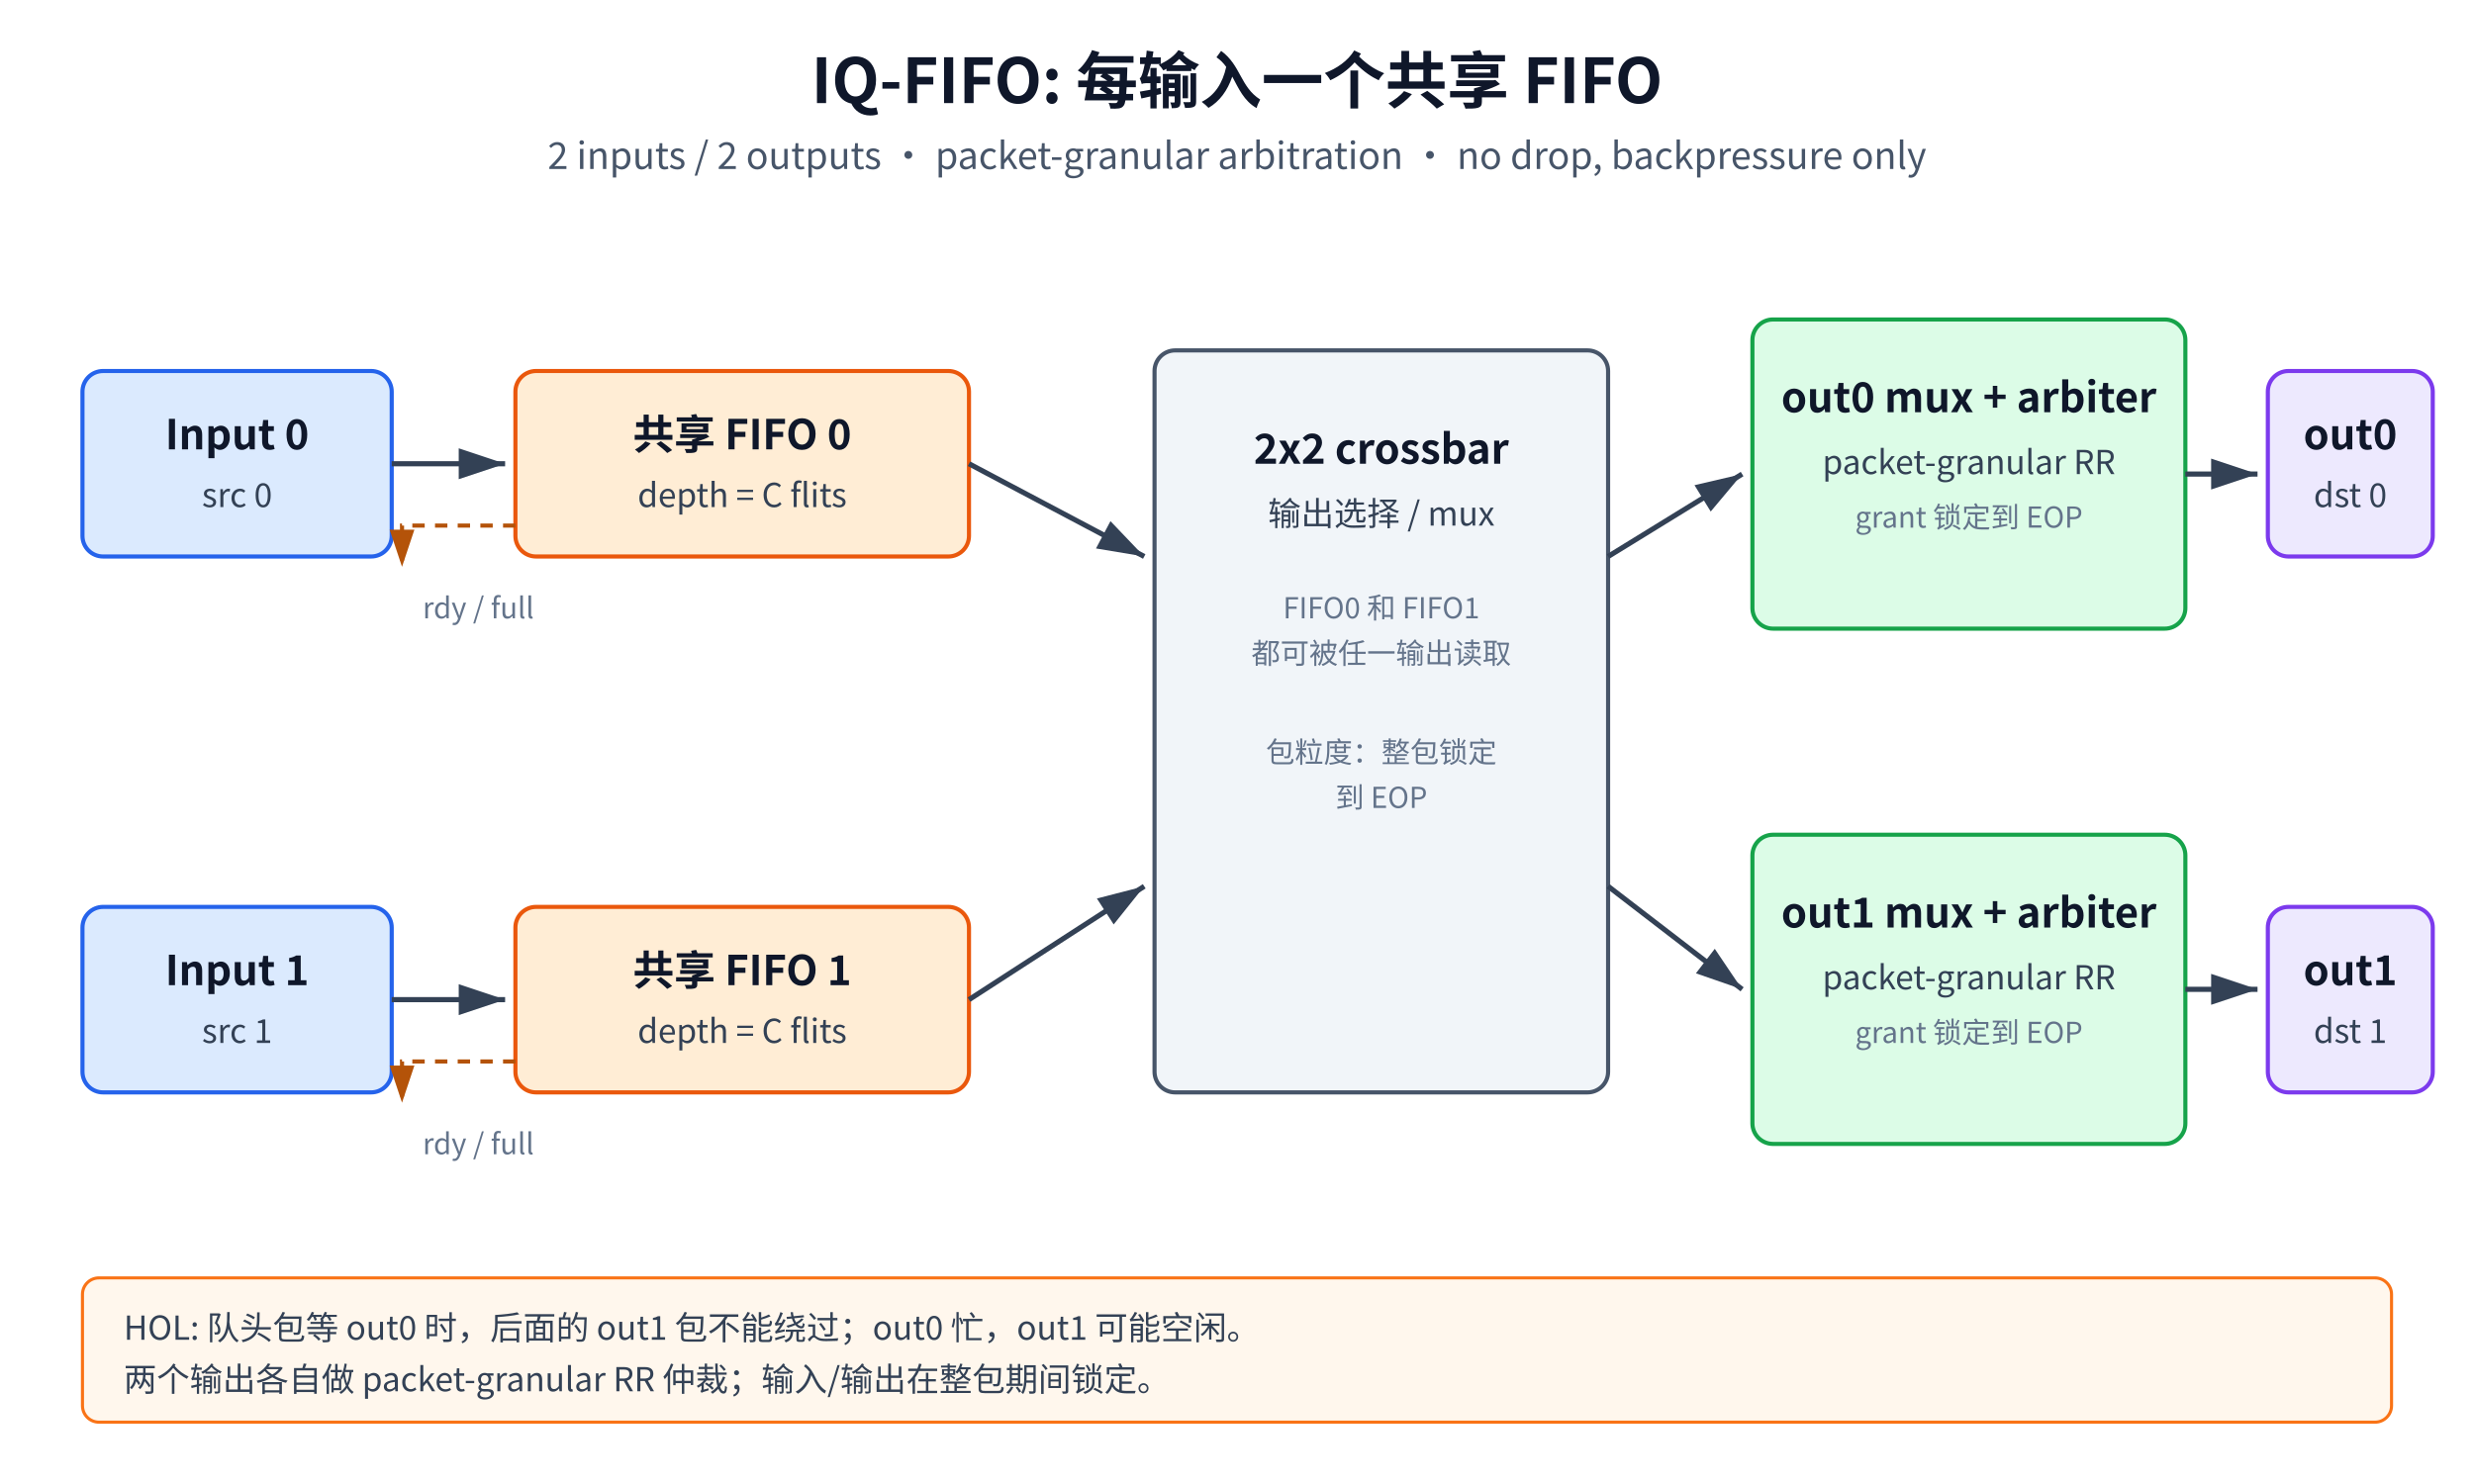
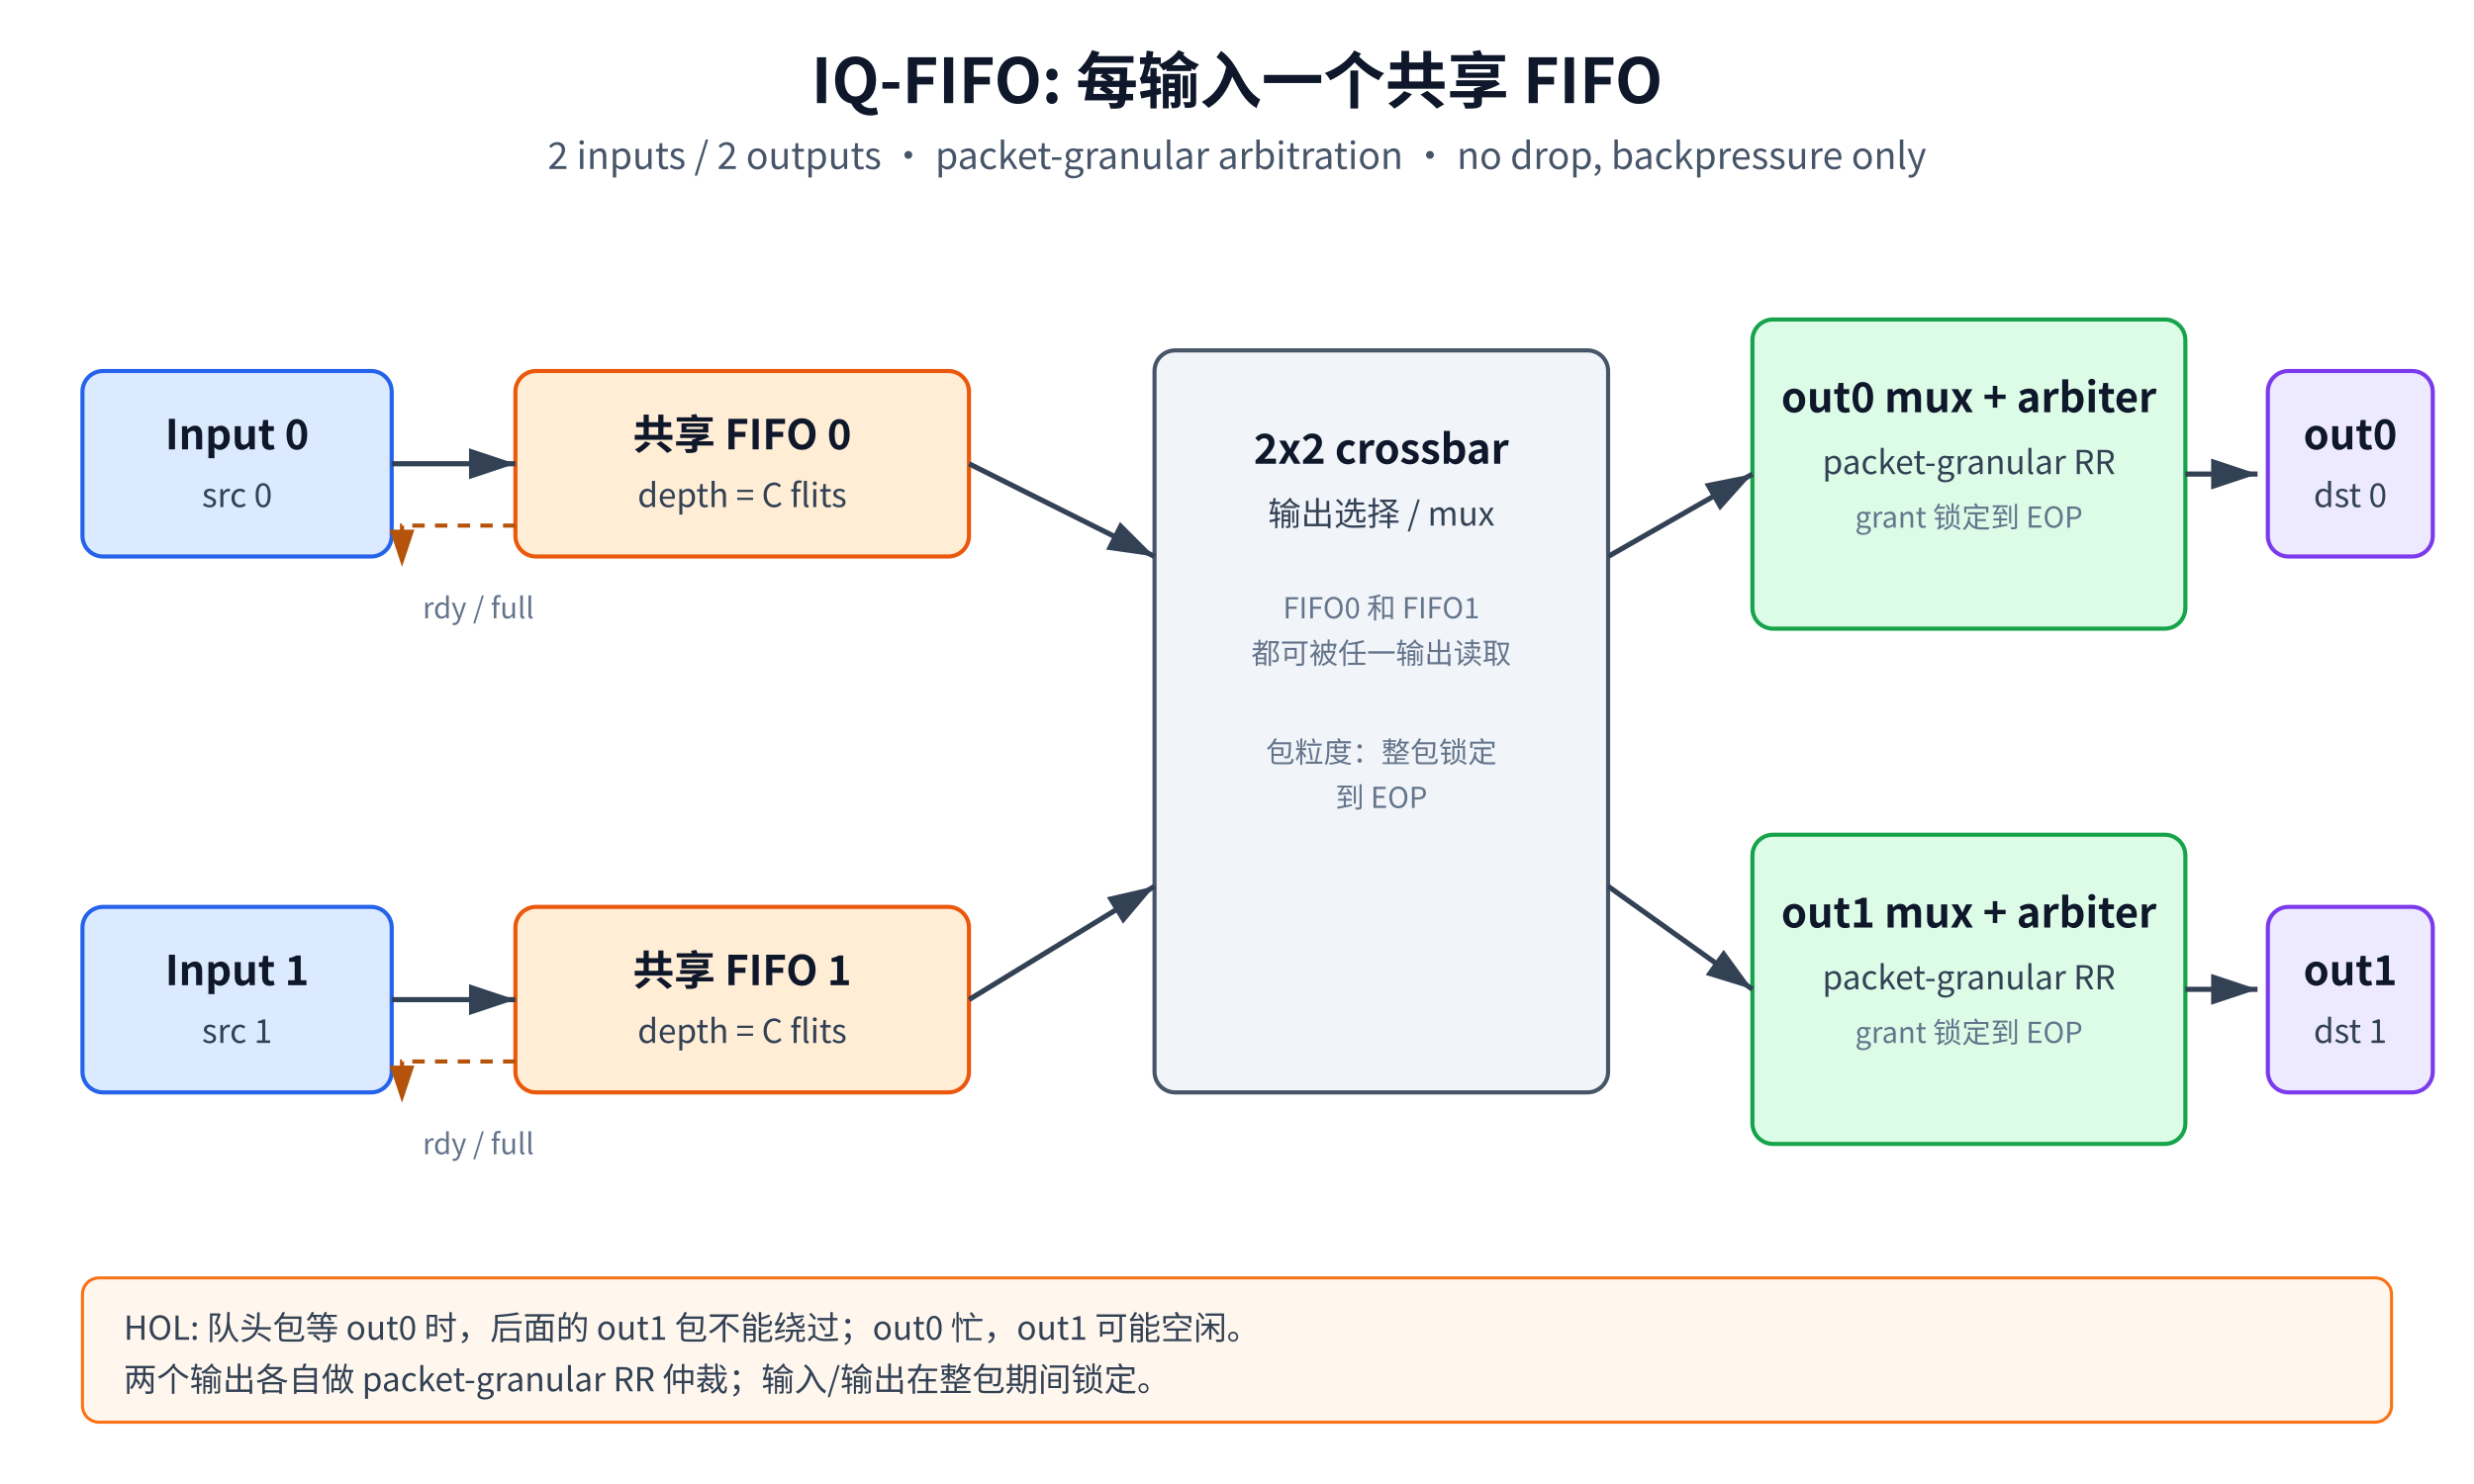
<svg xmlns="http://www.w3.org/2000/svg" width="1200" height="720" viewBox="0 0 1200 720">
  <defs>
    <marker id="arrow" markerWidth="10" markerHeight="10" refX="9" refY="3" orient="auto" markerUnits="strokeWidth">
      <path d="M0,0 L0,6 L9,3 z" fill="#334155" />
    </marker>
    <marker id="arrow-back" markerWidth="10" markerHeight="10" refX="9" refY="3" orient="auto" markerUnits="strokeWidth">
      <path d="M0,0 L0,6 L9,3 z" fill="#b45309" />
    </marker>
  </defs>
  <style>
    .title { font: 700 30px 'Noto Sans CJK SC','Noto Sans CJK JP',sans-serif; fill: #0f172a; }
    .sub { font: 18px 'Noto Sans CJK SC','Noto Sans CJK JP',sans-serif; fill: #475569; }
    .box { stroke-width: 2; rx: 10; }
    .in { fill: #dbeafe; stroke: #2563eb; }
    .fifo { fill: #ffedd5; stroke: #ea580c; }
    .xb { fill: #f1f5f9; stroke: #475569; }
    .arb { fill: #dcfce7; stroke: #16a34a; }
    .out { fill: #ede9fe; stroke: #7c3aed; }
    .label { font: 600 20px 'Noto Sans CJK SC','Noto Sans CJK JP',sans-serif; fill: #0f172a; }
    .small { font: 16px 'Noto Sans CJK SC','Noto Sans CJK JP',sans-serif; fill: #334155; }
    .tiny { font: 14px 'Noto Sans CJK SC','Noto Sans CJK JP',sans-serif; fill: #64748b; }
    .arrow { stroke: #334155; stroke-width: 2.5; fill: none; marker-end: url(#arrow); }
    .back { stroke: #b45309; stroke-width: 2; stroke-dasharray: 6 5; fill: none; marker-end: url(#arrow-back); }
    .note { fill: #fff7ed; stroke: #f97316; stroke-width: 1.5; rx: 8; }
  </style>
  <rect width="1200" height="720" fill="#ffffff" />
  <text x="600" y="50" text-anchor="middle" class="title">IQ-FIFO: 每输入一个共享 FIFO</text>
  <text x="600" y="82" text-anchor="middle" class="sub">2 inputs / 2 outputs · packet-granular arbitration · no drop, backpressure only</text>
  <rect class="box in" x="40" y="180" width="150" height="90" />
  <text x="115" y="218" text-anchor="middle" class="label">Input 0</text>
  <text x="115" y="246" text-anchor="middle" class="small">src 0</text>
  <rect class="box in" x="40" y="440" width="150" height="90" />
  <text x="115" y="478" text-anchor="middle" class="label">Input 1</text>
  <text x="115" y="506" text-anchor="middle" class="small">src 1</text>
  <rect class="box fifo" x="250" y="180" width="220" height="90" />
  <text x="360" y="218" text-anchor="middle" class="label">共享 FIFO 0</text>
  <text x="360" y="246" text-anchor="middle" class="small">depth = C flits</text>
  <rect class="box fifo" x="250" y="440" width="220" height="90" />
  <text x="360" y="478" text-anchor="middle" class="label">共享 FIFO 1</text>
  <text x="360" y="506" text-anchor="middle" class="small">depth = C flits</text>
  <rect class="box xb" x="560" y="170" width="220" height="360" />
  <text x="670" y="225" text-anchor="middle" class="label">2x2 crossbar</text>
  <text x="670" y="255" text-anchor="middle" class="small">输出选择 / mux</text>
  <text x="670" y="300" text-anchor="middle" class="tiny">FIFO0 和 FIFO1</text>
  <text x="670" y="322" text-anchor="middle" class="tiny">都可被任一输出读取</text>
  <text x="670" y="370" text-anchor="middle" class="tiny">包粒度：整包锁定</text>
  <text x="670" y="392" text-anchor="middle" class="tiny">到 EOP</text>
  <rect class="box arb" x="850" y="155" width="210" height="150" />
  <text x="955" y="200" text-anchor="middle" class="label">out0 mux + arbiter</text>
  <text x="955" y="230" text-anchor="middle" class="small">packet-granular RR</text>
  <text x="955" y="256" text-anchor="middle" class="tiny">grant 锁定到 EOP</text>
  <rect class="box arb" x="850" y="405" width="210" height="150" />
  <text x="955" y="450" text-anchor="middle" class="label">out1 mux + arbiter</text>
  <text x="955" y="480" text-anchor="middle" class="small">packet-granular RR</text>
  <text x="955" y="506" text-anchor="middle" class="tiny">grant 锁定到 EOP</text>
  <rect class="box out" x="1100" y="180" width="80" height="90" />
  <text x="1140" y="218" text-anchor="middle" class="label">out0</text>
  <text x="1140" y="246" text-anchor="middle" class="small">dst 0</text>
  <rect class="box out" x="1100" y="440" width="80" height="90" />
  <text x="1140" y="478" text-anchor="middle" class="label">out1</text>
  <text x="1140" y="506" text-anchor="middle" class="small">dst 1</text>
-   <line class="arrow" x1="190" y1="225" x2="245" y2="225" />
-   <line class="arrow" x1="190" y1="485" x2="245" y2="485" />
-   <line class="arrow" x1="470" y1="225" x2="555" y2="270" />
-   <line class="arrow" x1="470" y1="485" x2="555" y2="430" />
-   <line class="arrow" x1="780" y1="270" x2="845" y2="230" />
-   <line class="arrow" x1="780" y1="430" x2="845" y2="480" />
+   <line class="arrow" x1="190" y1="225" x2="250" y2="225" />
+   <line class="arrow" x1="190" y1="485" x2="250" y2="485" />
+   <line class="arrow" x1="470" y1="225" x2="560" y2="270" />
+   <line class="arrow" x1="470" y1="485" x2="560" y2="430" />
+   <line class="arrow" x1="780" y1="270" x2="850" y2="230" />
+   <line class="arrow" x1="780" y1="430" x2="850" y2="480" />
  <line class="arrow" x1="1060" y1="230" x2="1095" y2="230" />
  <line class="arrow" x1="1060" y1="480" x2="1095" y2="480" />
  <path class="back" d="M250 255 L195 255 L195 275" />
  <path class="back" d="M250 515 L195 515 L195 535" />
  <text x="205" y="300" class="tiny">rdy / full</text>
  <text x="205" y="560" class="tiny">rdy / full</text>
  <rect class="note" x="40" y="620" width="1120" height="70" />
  <text x="60" y="650" class="small">HOL: 队头包等 out0 时，后面的 out1 包不能绕过；out0 忙，out1 可能空闲。</text>
  <text x="60" y="675" class="small">两个输出各自做 packet-granular RR 仲裁；输入/输出在整包期间锁定。</text>
</svg>
